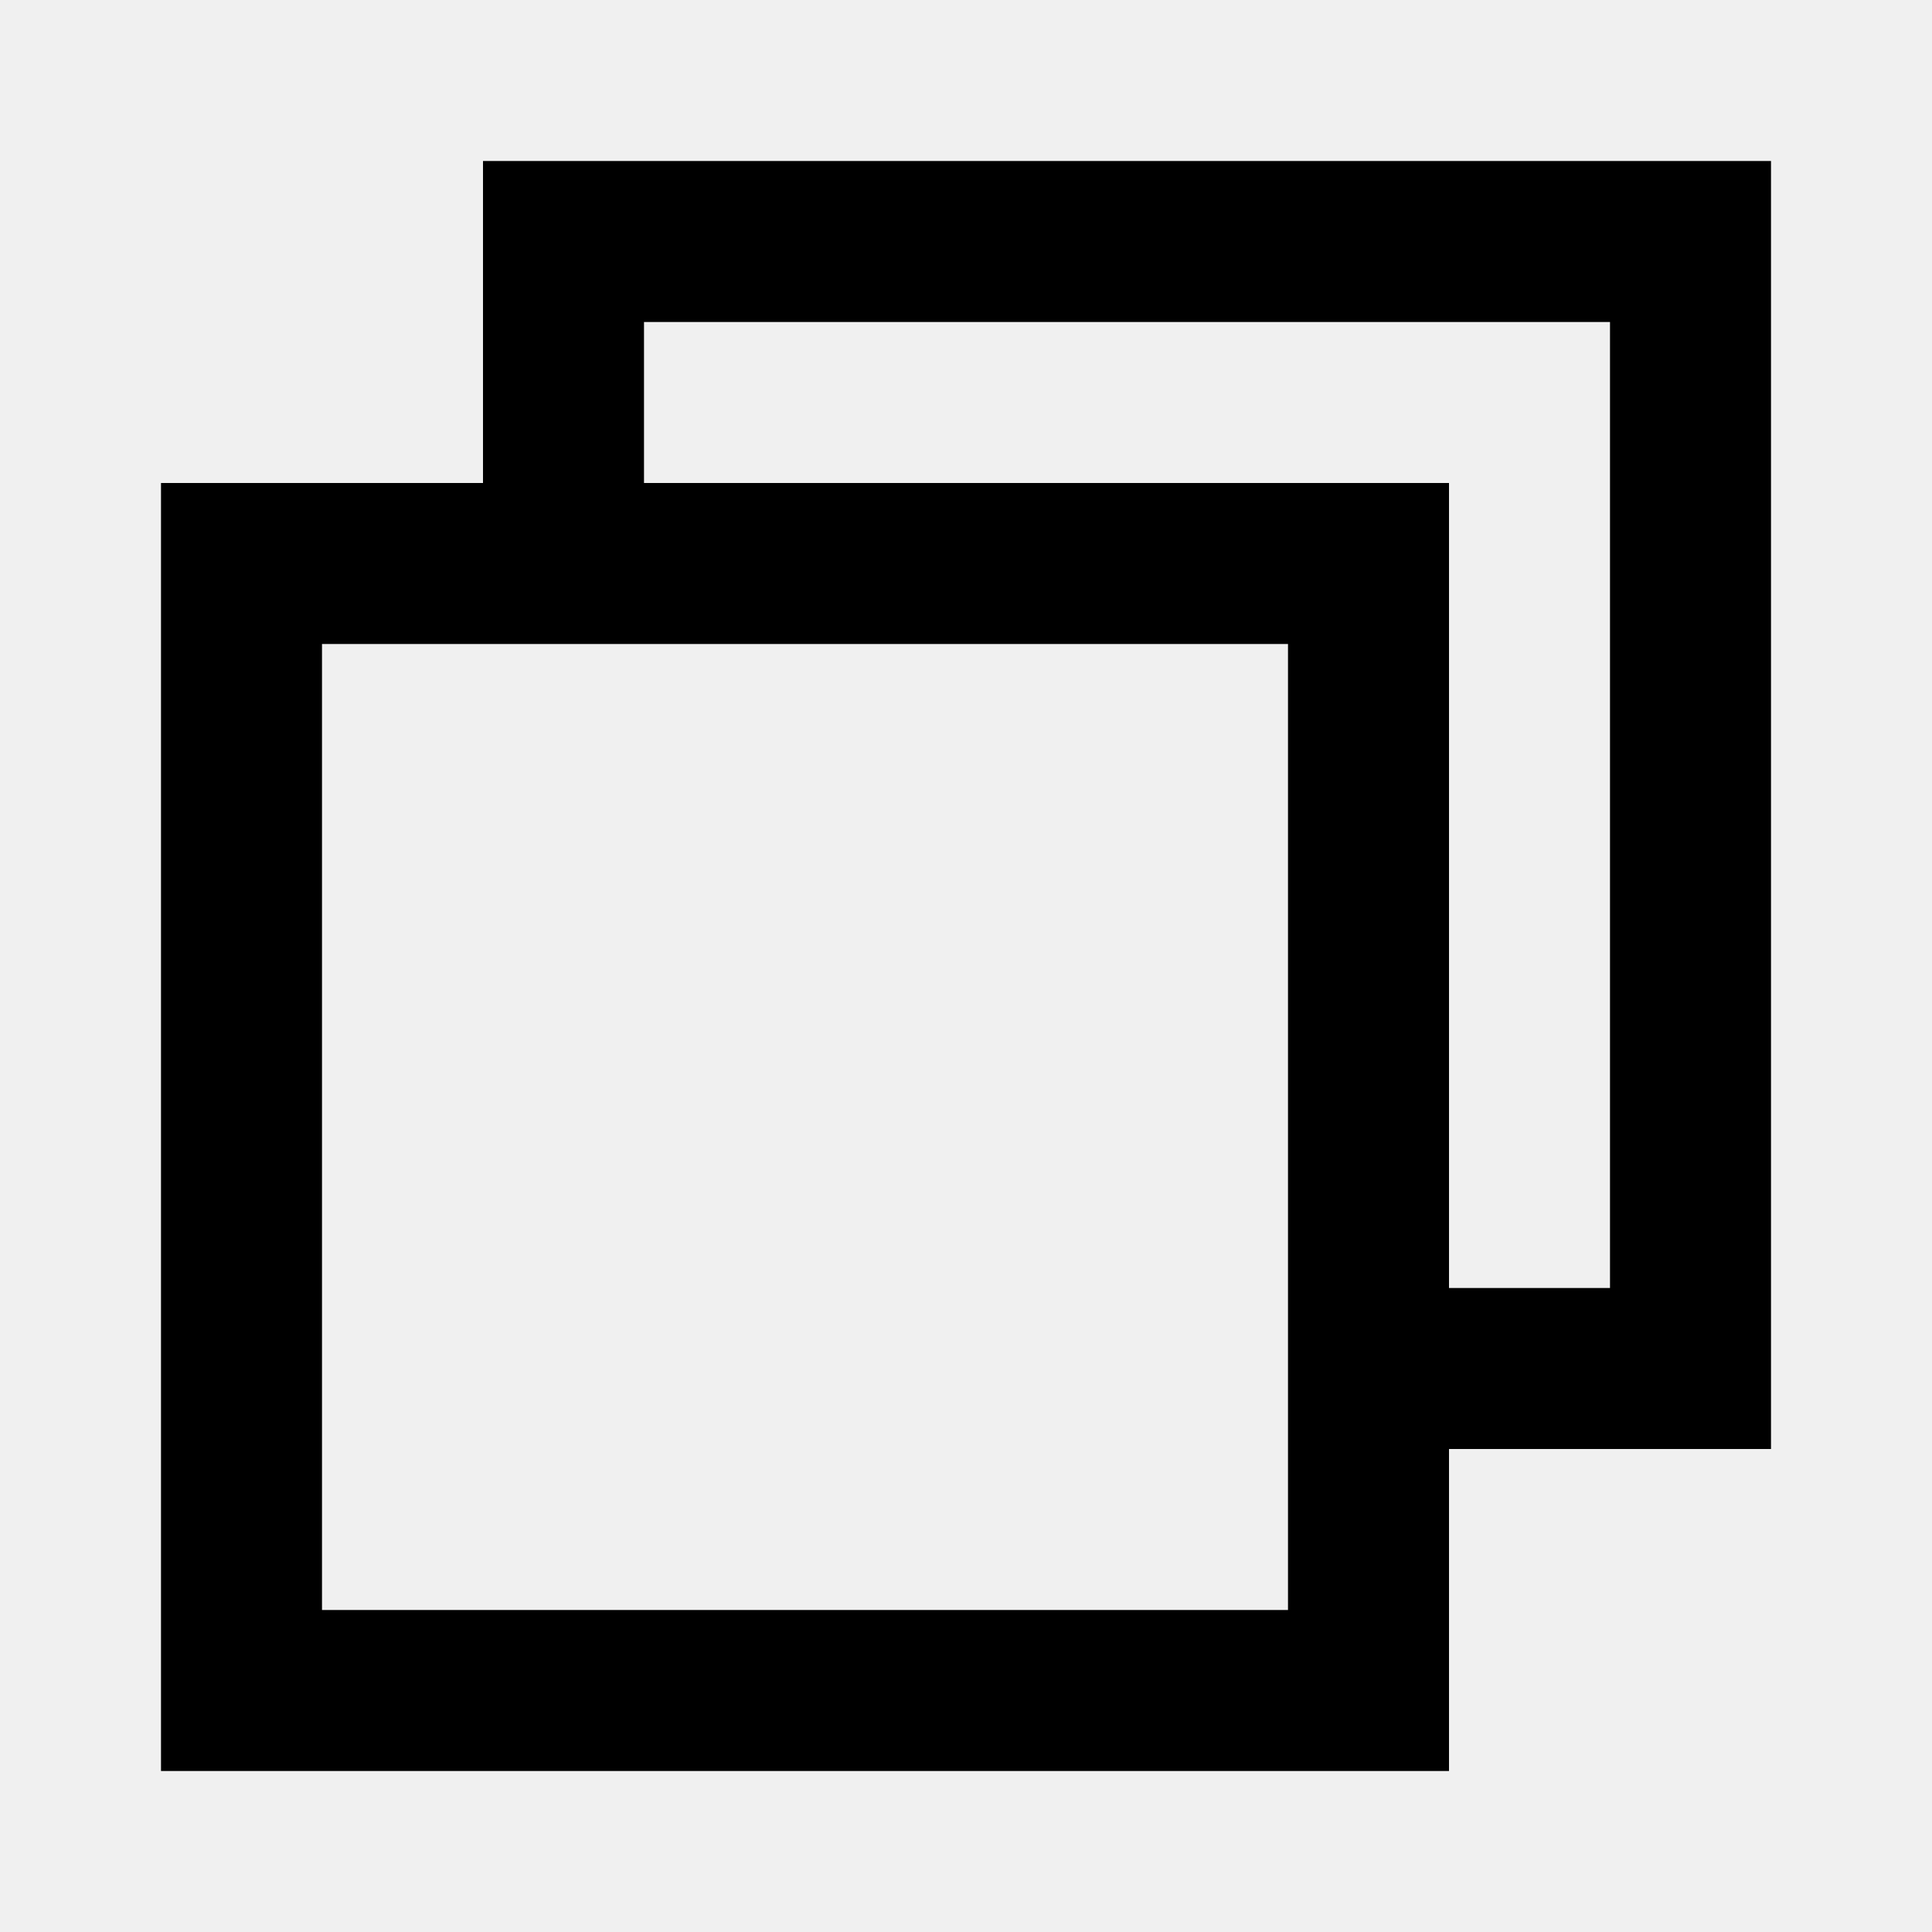
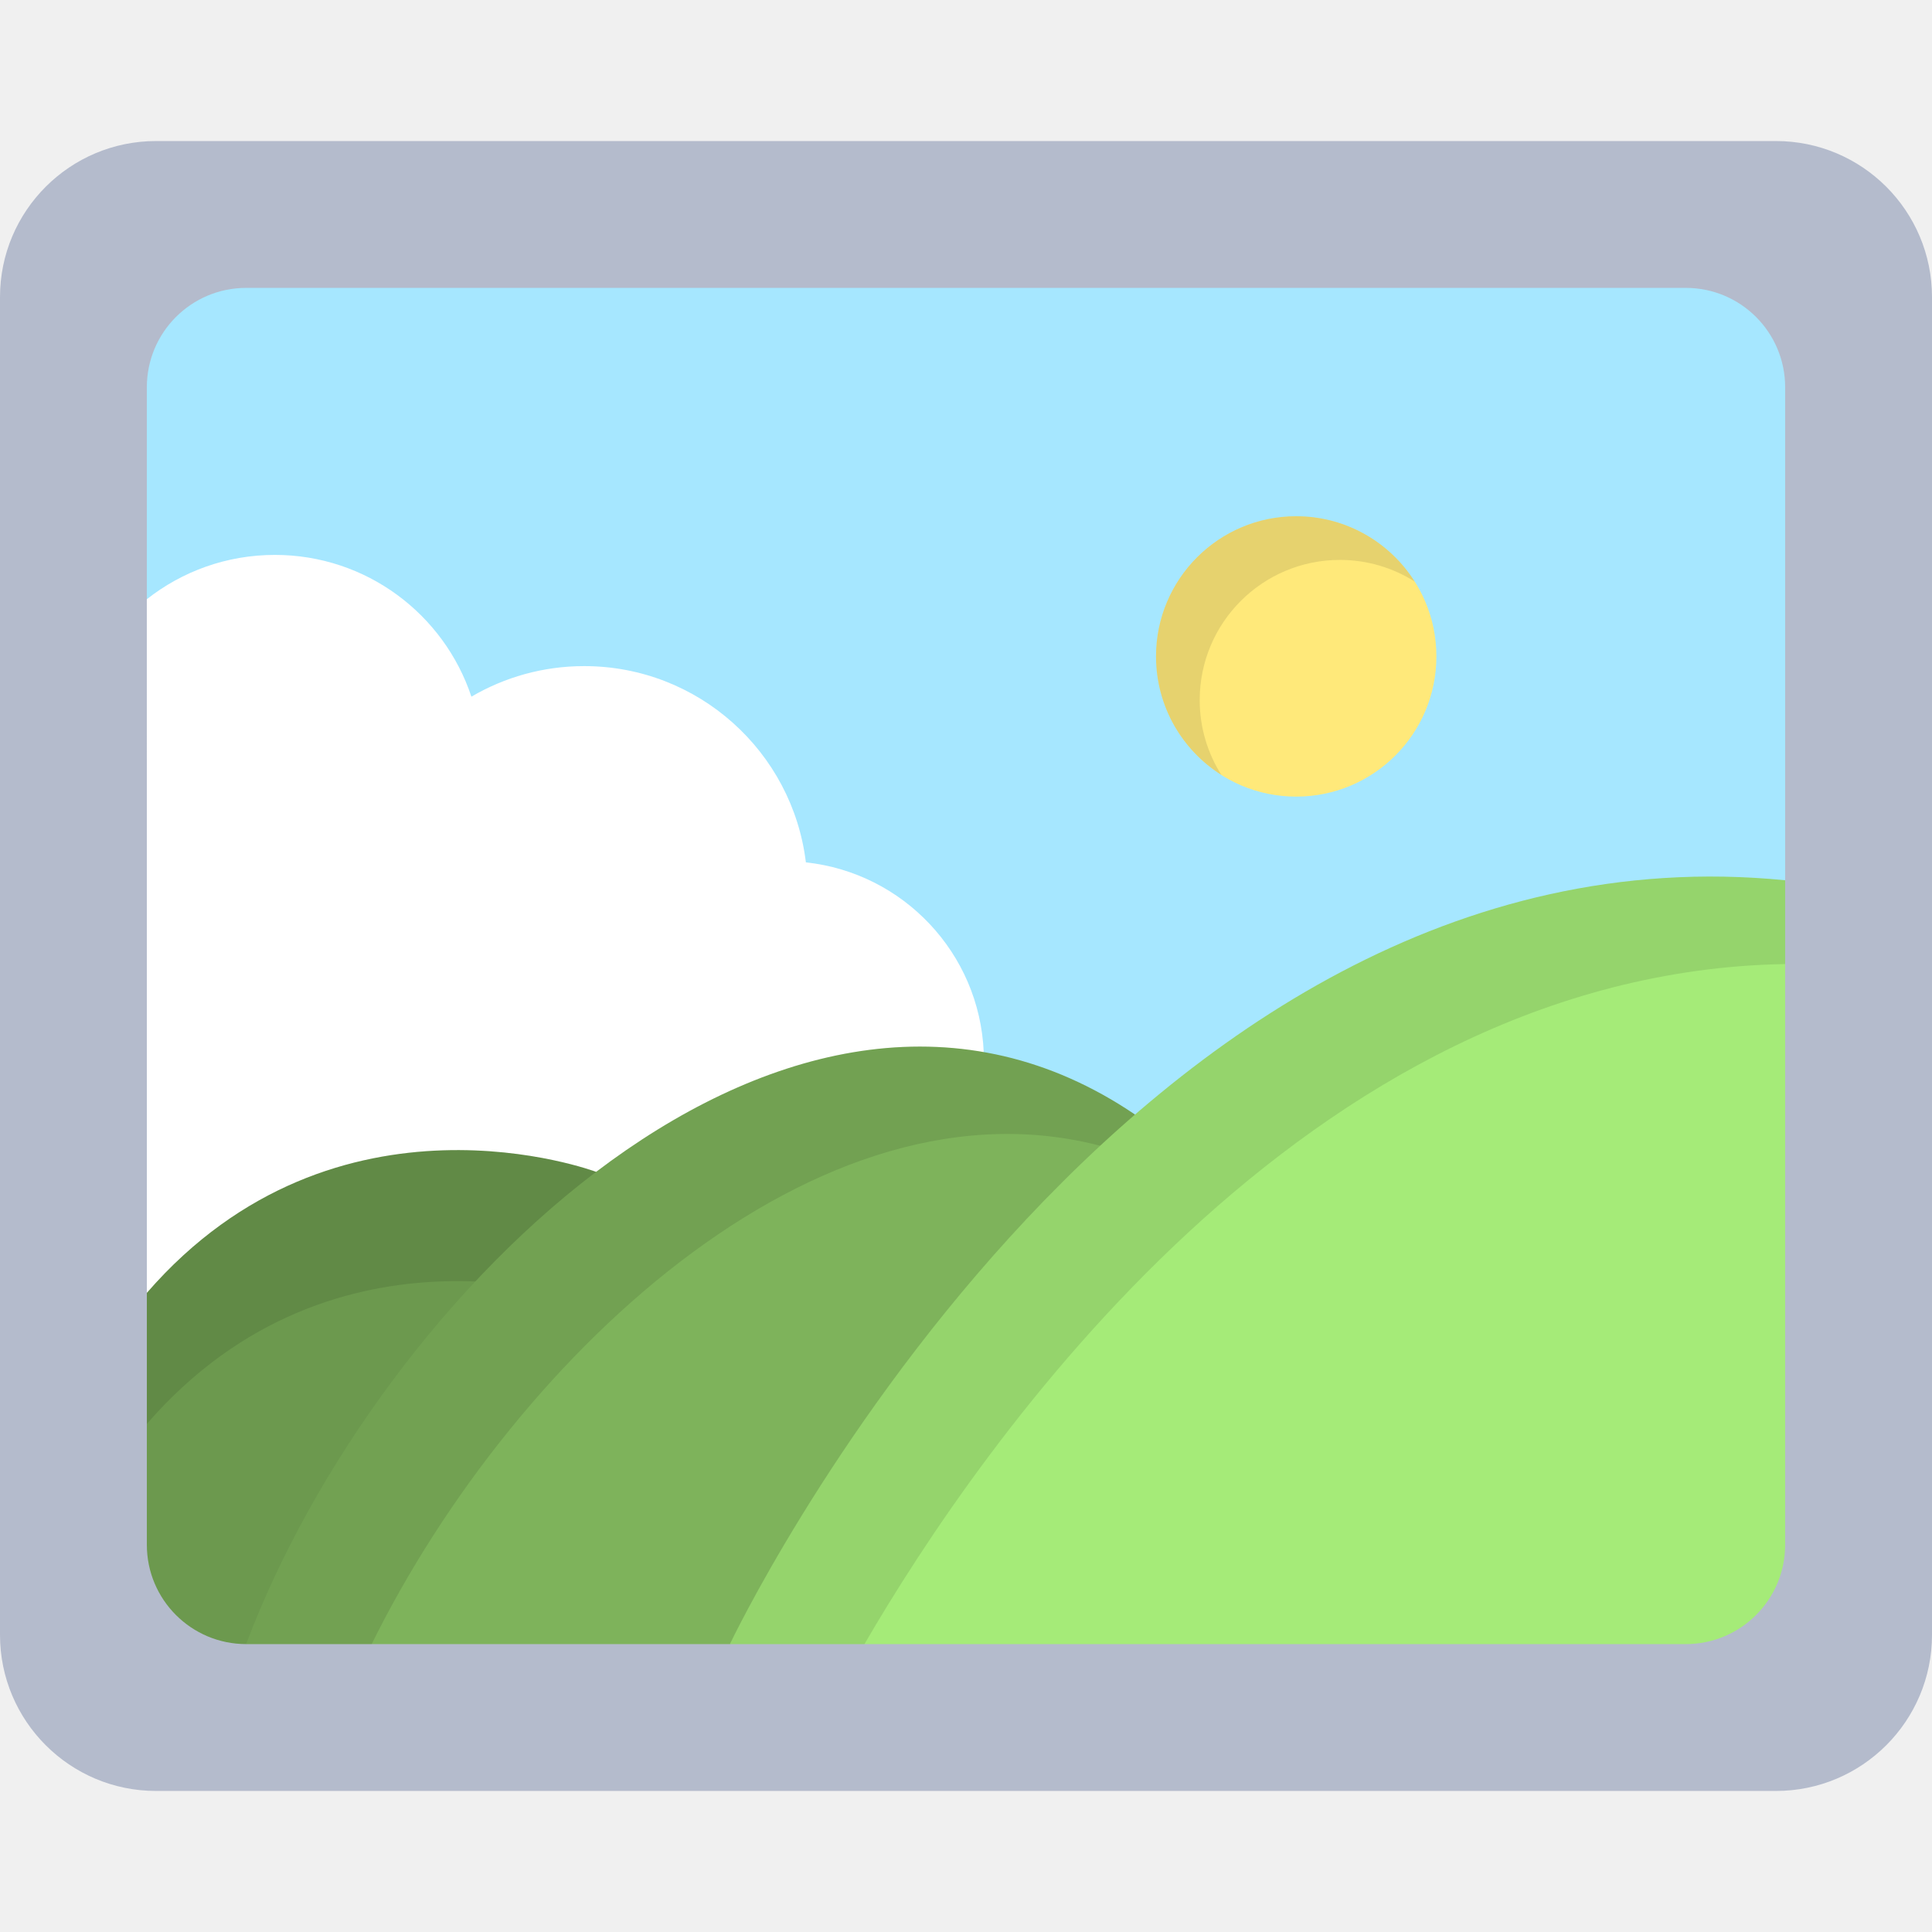
- <svg xmlns="http://www.w3.org/2000/svg" class="svg-icon" style="width: 1em;height: 1em;vertical-align: middle;fill: currentColor;overflow: hidden;" viewBox="0 0 1024 1024" version="1.1">
-   <path d="M341.333 256h426.667v426.667h85.333V170.667H341.333v85.333z m-85.333 0V85.333h682.667v682.667h-170.667v170.667H85.333V256h170.667zM170.667 853.333h512V341.333H170.667v512z" />
+ <svg xmlns="http://www.w3.org/2000/svg" height="800px" width="800px" version="1.1" id="Layer_1" viewBox="0 0 512.001 512.001" xml:space="preserve">
+   <path style="fill:#B4BBCC;" d="M470.632,37.377H41.368C18.521,37.377,0,55.898,0,78.744v354.511  c0,22.846,18.521,41.368,41.368,41.368h429.265c22.846,0,41.368-18.521,41.368-41.368V78.744  C512,55.898,493.479,37.377,470.632,37.377z" />
+   <path style="fill:#A6E7FF;" d="M473.083,233.282V102.615c0-14.537-11.784-26.321-26.321-26.321H65.238  c-14.537,0-26.321,11.784-26.321,26.321v240.014l50.002,45.511L473.083,233.282z" />
+   <path style="fill:#FFFFFF;" d="M38.909,158.803c9.339-7.358,21.125-11.747,33.937-11.747c24.26,0,44.829,15.746,52.081,37.571  c8.774-5.142,18.98-8.101,29.884-8.101c30.261,0,55.202,22.707,58.757,52.009c25.772,2.769,46.005,24.044,47.129,50.275  l-63.977,62.539l-157.801,1.281L38.909,158.803z" />
+   <path style="fill:#6C994E;" d="M157.978,310.558c0,0-68.733-25.906-119.062,32.07v66.756c0,14.537,11.784,26.321,26.321,26.321  l104.657-79.174L157.978,310.558z" />
+   <path style="opacity:0.1;enable-background:new    ;" d="M38.917,377.353c50.329-57.976,119.062-32.07,119.062-32.07l4.391,16.942  l7.525-5.692l-11.916-45.974c0,0-68.733-25.906-119.062,32.07L38.917,377.353L38.917,377.353z" />
+   <path style="fill:#7EB35B;" d="M65.238,435.706c34.925-92.71,144.432-202.073,235.563-140.329l-30.288,97.379l-77.076,42.951H65.238  z" />
+   <path style="opacity:0.1;enable-background:new    ;" d="M297.67,305.443l3.131-10.067  c-91.132-61.743-200.638,47.619-235.563,140.329h33.258C136.835,358.195,220.491,279.891,297.67,305.443z" />
+   <path style="fill:#A5EB78;" d="M473.083,409.385V233.282c-175.29-17.428-279.647,202.424-279.647,202.424h253.326  C461.299,435.706,473.083,423.922,473.083,409.385z" />
+   <path style="opacity:0.1;enable-background:new    ;" d="M473.083,255.484v-22.203c-175.29-17.428-279.647,202.424-279.647,202.424  h35.651C259.816,382.858,345.907,257.695,473.083,255.484z" />
+   <circle style="fill:#FFE97A;" cx="343.505" cy="173.957" r="37.155" />
+   <path style="opacity:0.1;enable-background:new    ;" d="M317.935,185.533c0-20.517,16.633-37.15,37.15-37.15  c7.294,0,14.092,2.111,19.832,5.743c-6.584-10.405-18.184-17.318-31.407-17.318c-20.517,0-37.15,16.633-37.15,37.15  c0,13.223,6.914,24.823,17.318,31.407C320.046,199.626,317.935,192.828,317.935,185.533z" />
</svg>
